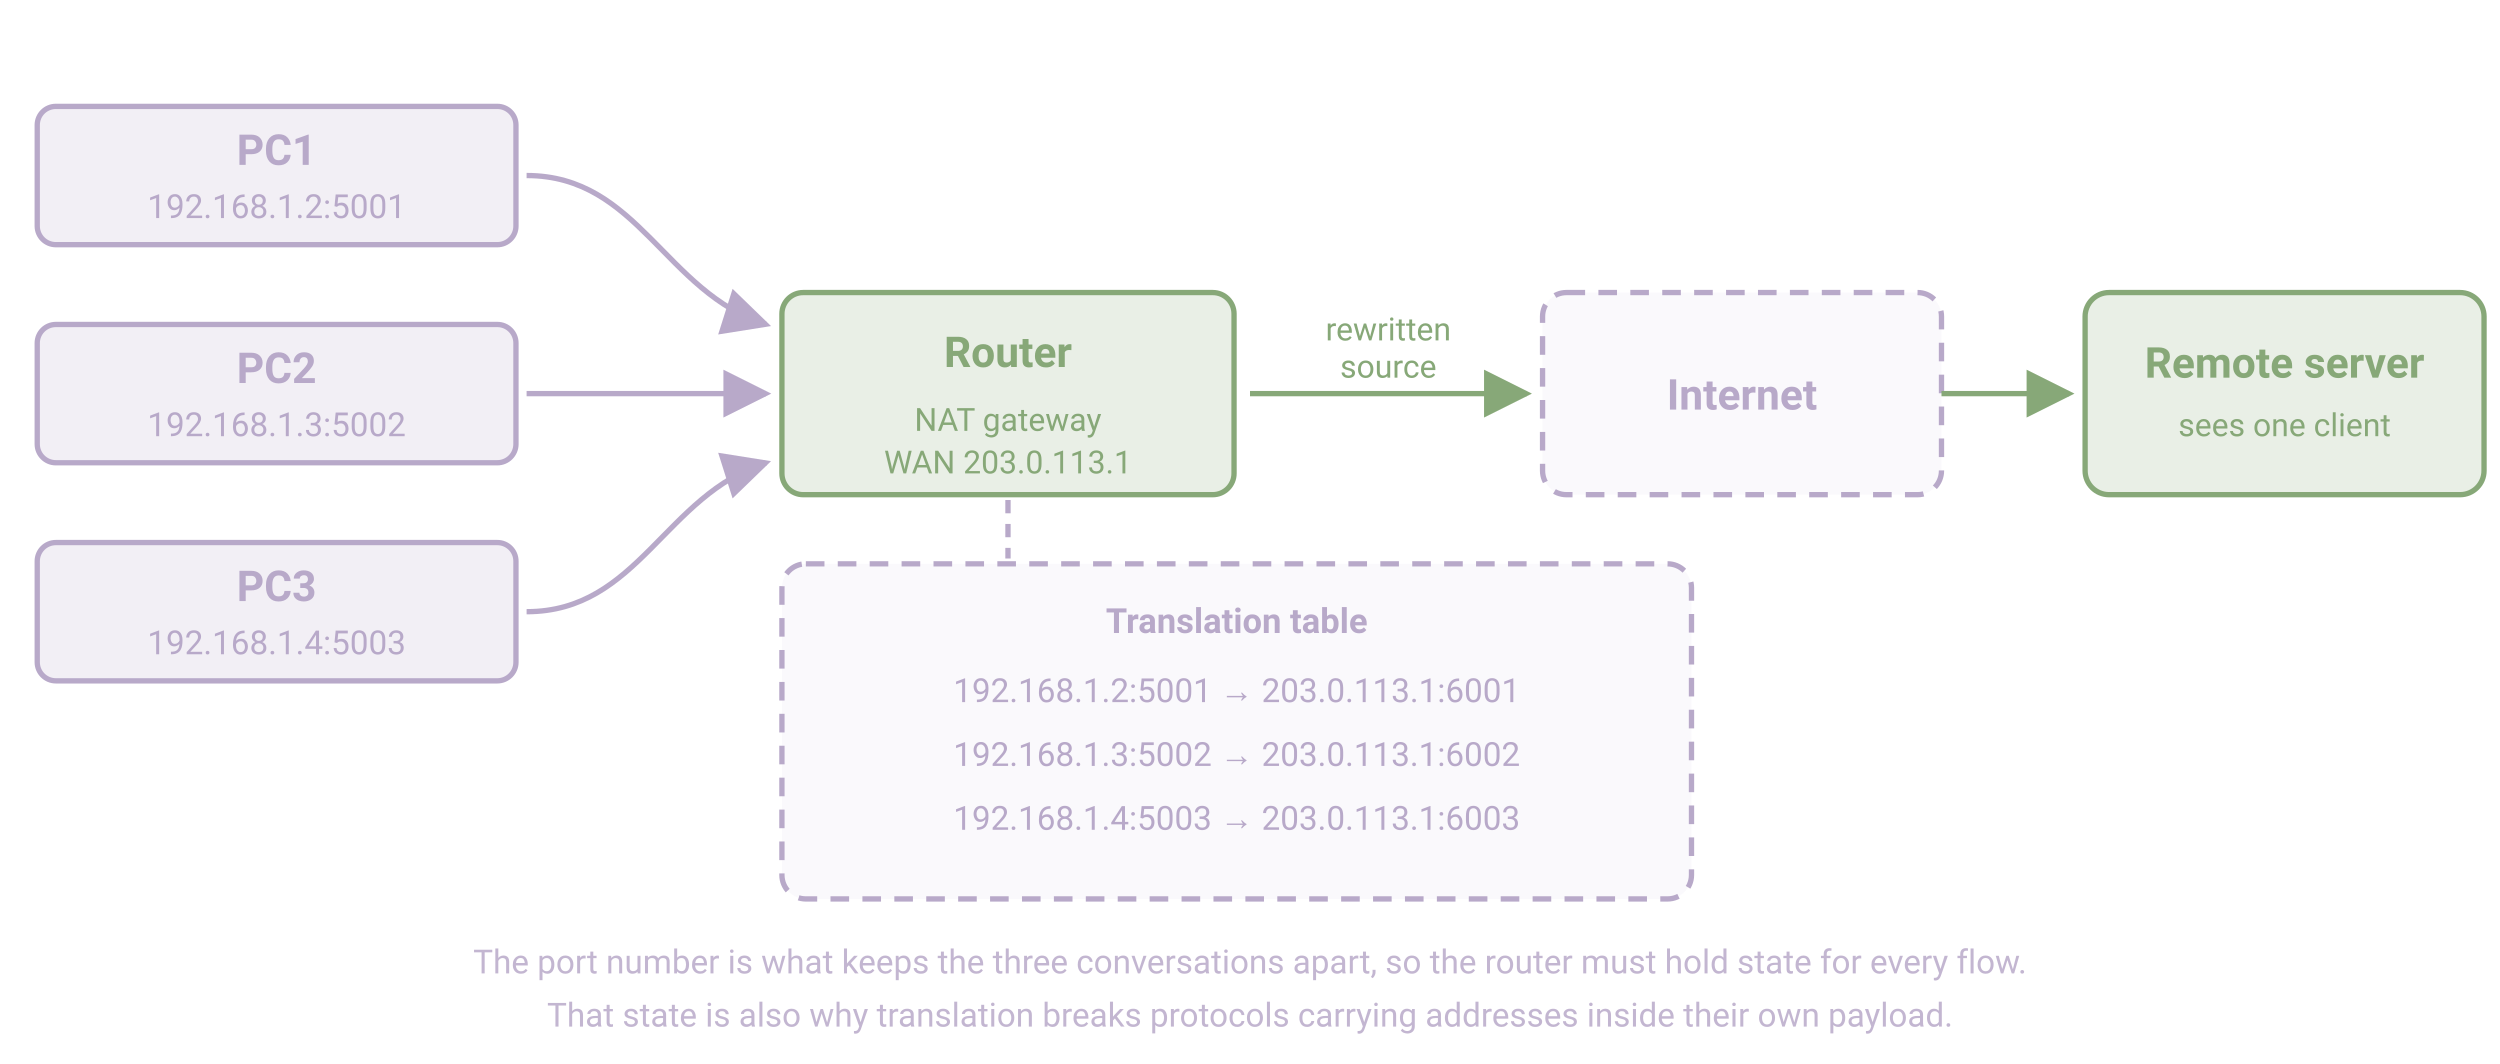
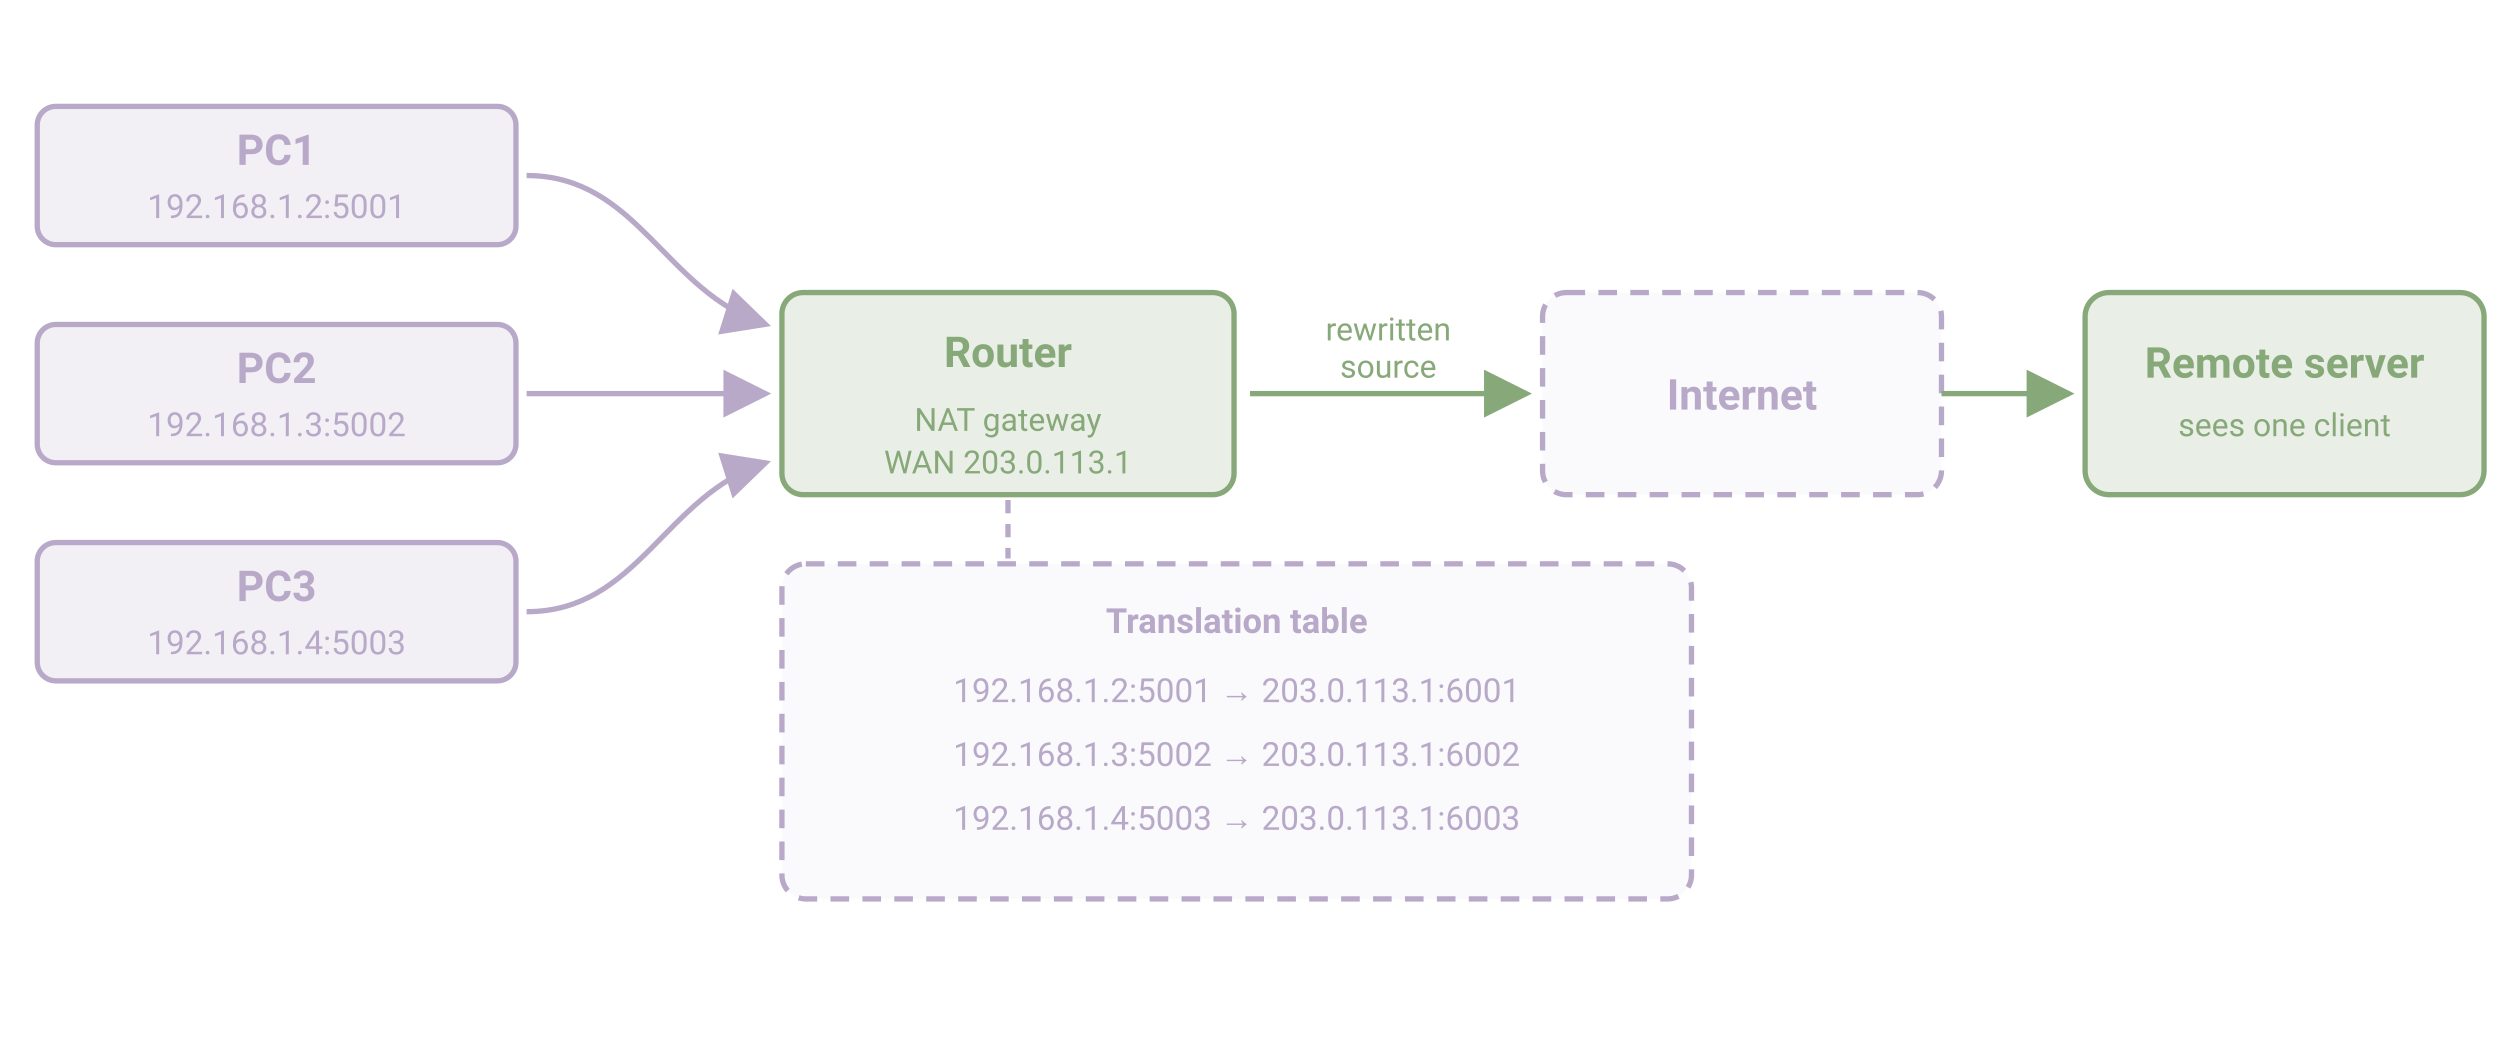
<svg xmlns="http://www.w3.org/2000/svg" width="940" height="400" viewBox="0 0 940 400" role="img" aria-labelledby="t d">
  <defs>
    <marker id="as" markerWidth="9" markerHeight="9" refX="8" refY="4.5" orient="auto">
      <path d="M0,0 L9,4.5 L0,9 Z" fill="#87A878" />
    </marker>
    <marker id="al" markerWidth="9" markerHeight="9" refX="8" refY="4.5" orient="auto">
      <path d="M0,0 L9,4.5 L0,9 Z" fill="#B8A9C9" />
    </marker>
  </defs>
  <style>
 text{font-family:'Segoe UI',system-ui,-apple-system,Roboto,Arial,sans-serif}
 .dev{fill:#87A878;fill-opacity:.18;stroke:#87A878;stroke-width:2}
 .host{fill:#B8A9C9;fill-opacity:.18;stroke:#B8A9C9;stroke-width:2}
 .dim{fill:#B8A9C9;fill-opacity:.07;stroke:#B8A9C9;stroke-width:2;stroke-dasharray:7 5}
 .ext{fill:#B8A9C9;fill-opacity:.07;stroke:#B8A9C9;stroke-width:2;stroke-dasharray:7 5}
 .chip{fill:#87A878;fill-opacity:.12;stroke:none}
 .chipl{fill:#B8A9C9;fill-opacity:.12;stroke:none}
 .nd{font-size:16px;font-weight:600;fill:#87A878}
 .nh{font-size:16px;font-weight:600;fill:#B8A9C9}
 .el{font-size:12px;fill:#87A878}
 .elh{font-size:12px;fill:#B8A9C9}
 .note{font-size:12.5px;fill:#B8A9C9}
 .nt{font-size:13px;font-weight:600;fill:#B8A9C9}
</style>
  <g>
    <rect class="host" x="14" y="40" width="180" height="52" rx="7" />
    <rect class="host" x="14" y="122" width="180" height="52" rx="7" />
    <rect class="host" x="14" y="204" width="180" height="52" rx="7" />
  </g>
  <g text-anchor="middle">
    <text class="nh" x="104" y="62" font-size="14">PC1</text>
    <text class="note" x="104" y="82">192.168.1.2:5001</text>
    <text class="nh" x="104" y="144" font-size="14">PC2</text>
    <text class="note" x="104" y="164">192.168.1.3:5002</text>
    <text class="nh" x="104" y="226" font-size="14">PC3</text>
    <text class="note" x="104" y="246">192.168.1.4:5003</text>
  </g>
  <g stroke="#B8A9C9" stroke-width="2" fill="none" marker-end="url(#al)">
    <path d="M198 66 C240 66 250 110 288 122" />
    <path d="M198 148 L288 148" />
    <path d="M198 230 C240 230 250 186 288 174" />
  </g>
  <rect class="dev" x="294" y="110" width="170" height="76" rx="8" />
  <text class="nd" x="379" y="138" text-anchor="middle" font-size="16">Router</text>
  <text class="el" x="379" y="162" text-anchor="middle">NAT gateway</text>
  <text class="el" x="379" y="178" text-anchor="middle">WAN 203.0.113.1</text>
  <rect class="dim" x="294" y="212" width="342" height="126" rx="9" />
  <text class="nt" x="465" y="238" text-anchor="middle">Translation table</text>
  <g class="note" font-family="ui-monospace,'DejaVu Sans Mono',monospace" font-size="11.5" text-anchor="middle">
    <text x="465" y="264">192.168.1.2:5001 → 203.0.113.1:6001</text>
    <text x="465" y="288">192.168.1.3:5002 → 203.0.113.1:6002</text>
    <text x="465" y="312">192.168.1.4:5003 → 203.0.113.1:6003</text>
  </g>
  <line x1="379" y1="188" x2="379" y2="210" stroke="#B8A9C9" stroke-width="2" stroke-dasharray="5 4" />
  <line x1="470" y1="148" x2="574" y2="148" stroke="#87A878" stroke-width="2" marker-end="url(#as)" />
  <text class="el" x="522" y="128" text-anchor="middle">rewritten</text>
  <text class="el" x="522" y="142" text-anchor="middle">source</text>
  <rect class="ext" x="580" y="110" width="150" height="76" rx="9" />
  <text class="nh" x="655" y="154" text-anchor="middle" font-size="16">Internet</text>
  <line x1="730" y1="148" x2="778" y2="148" stroke="#87A878" stroke-width="2" marker-end="url(#as)" />
  <rect class="dev" x="784" y="110" width="150" height="76" rx="9" />
  <text class="nd" x="859" y="142" text-anchor="middle" font-size="15">Remote server</text>
  <text class="el" x="859" y="164" text-anchor="middle">sees one client</text>
-   <text class="note" x="470" y="366" text-anchor="middle" fill-opacity=".85">The port number is what keeps the three conversations apart, so the router must hold state for every flow.</text>
-   <text class="note" x="470" y="386" text-anchor="middle" fill-opacity=".85">That state is also why translation breaks protocols carrying addresses inside their own payload.</text>
</svg>
